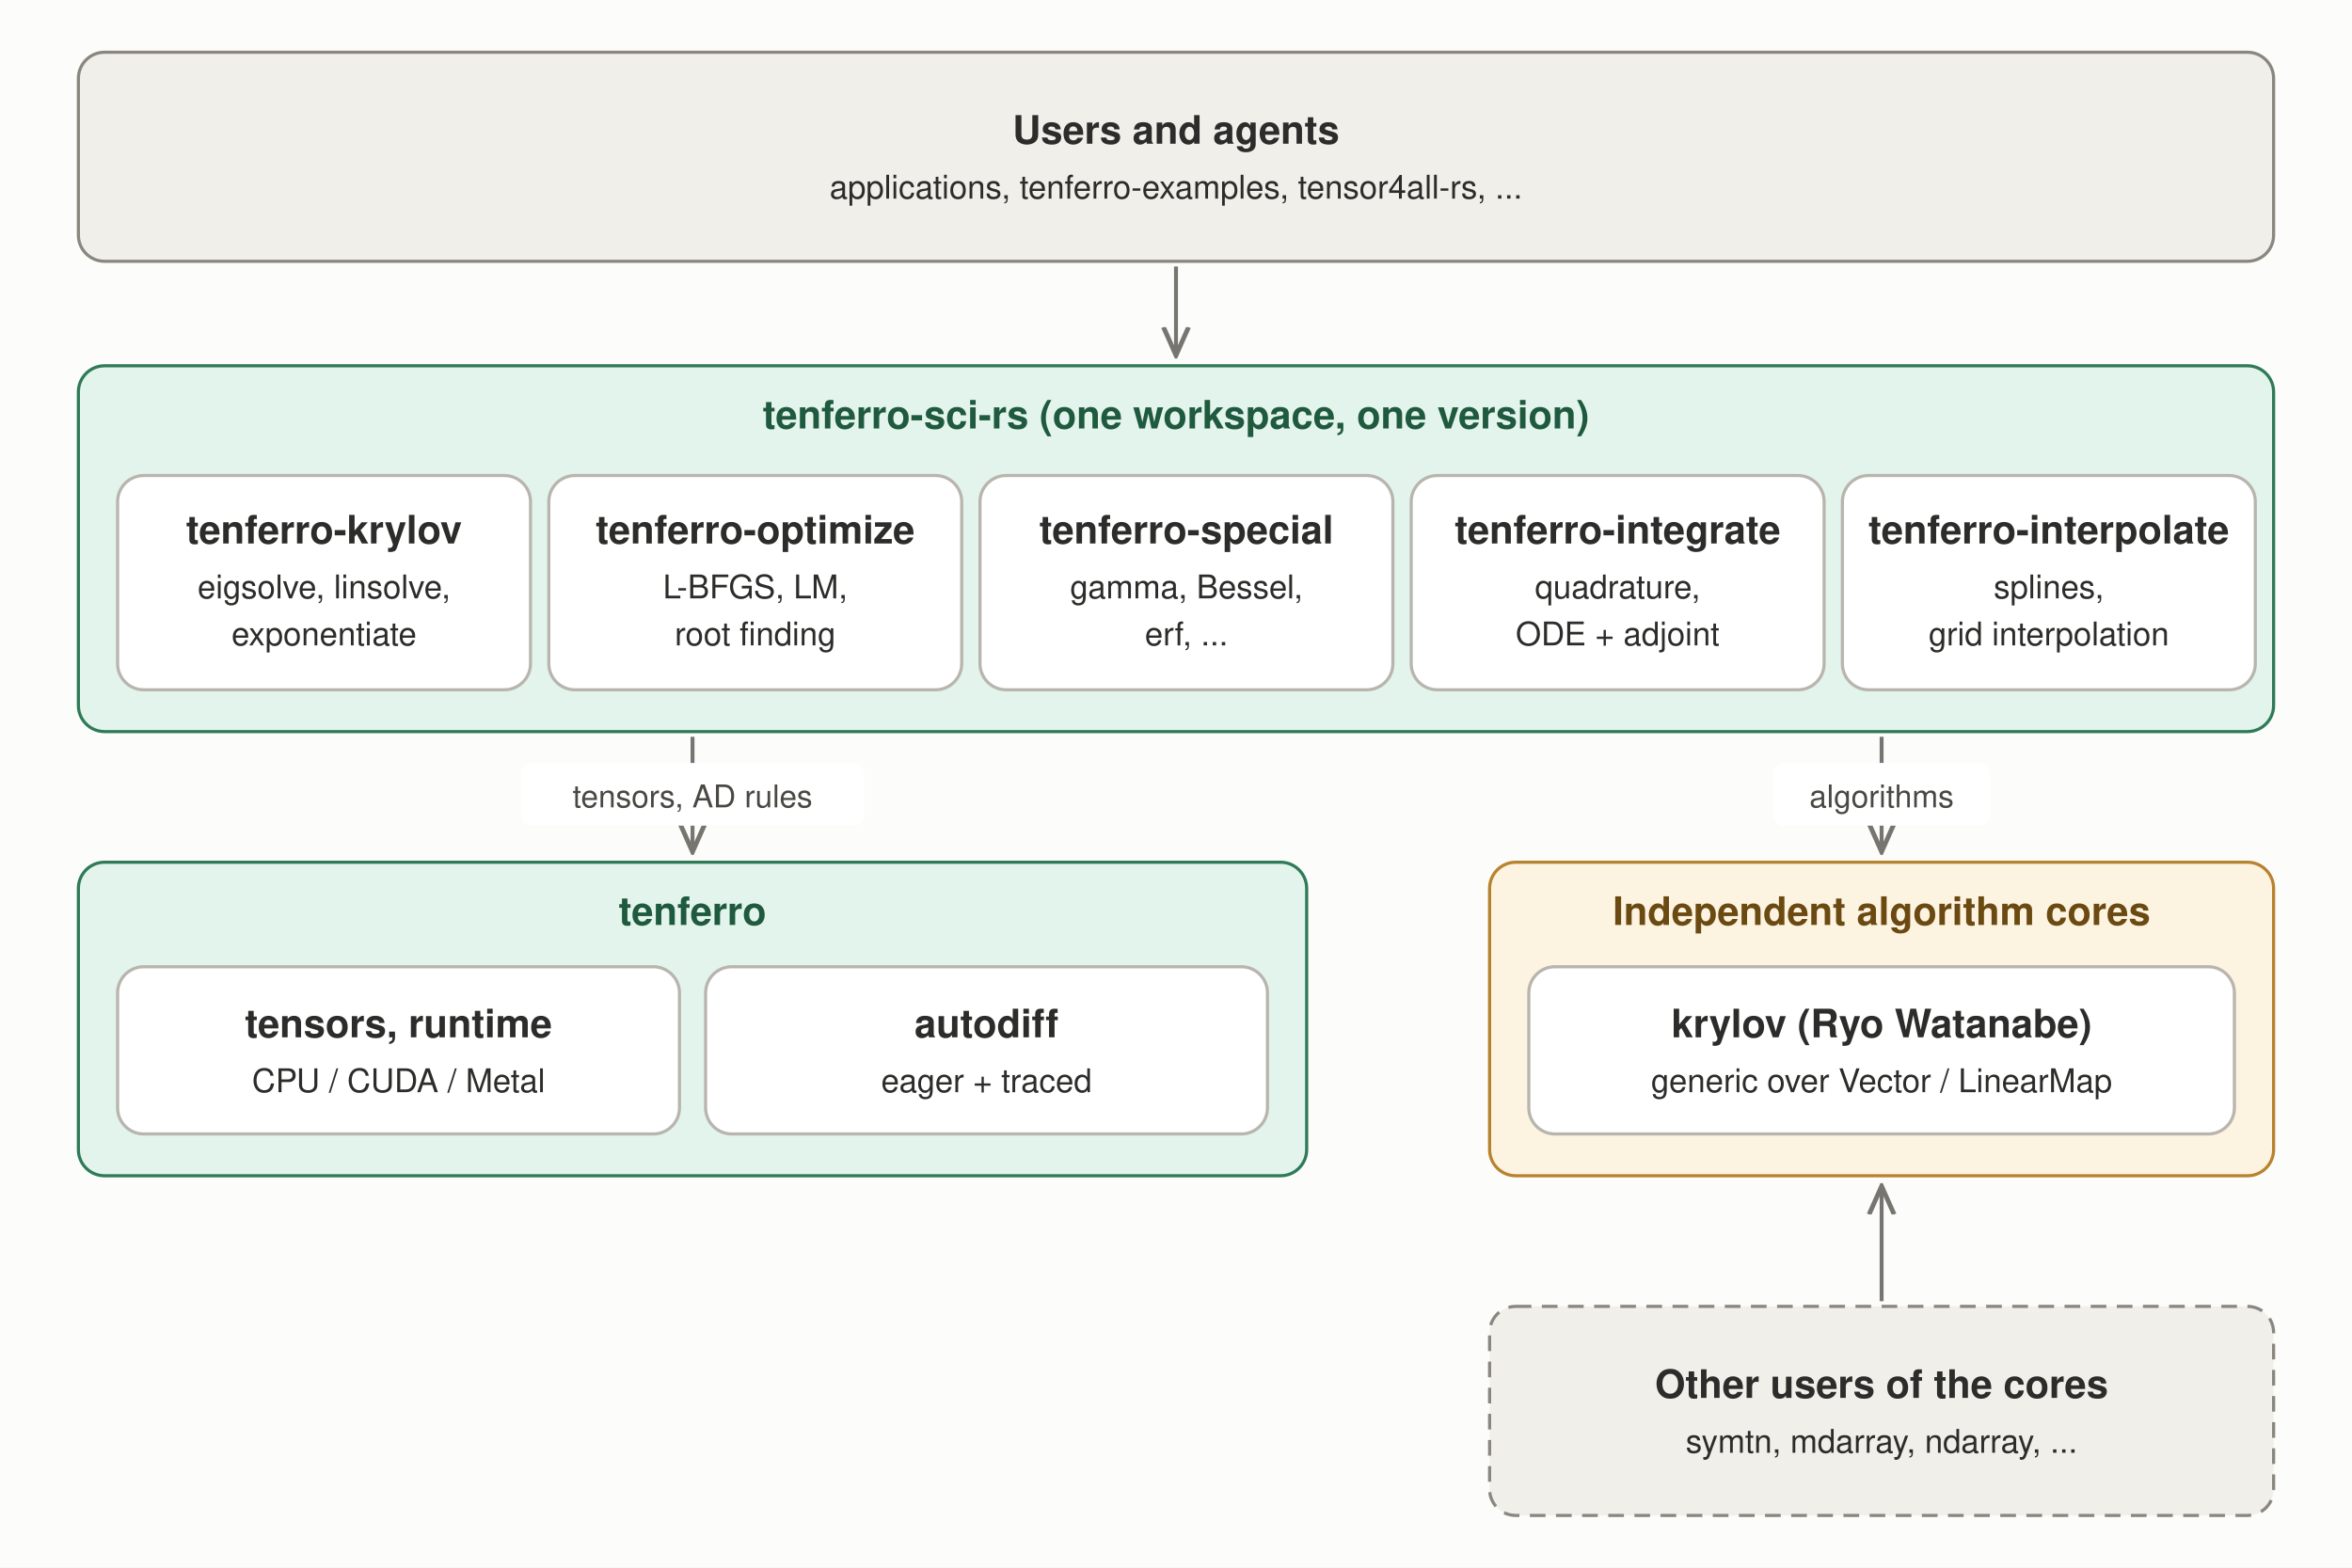
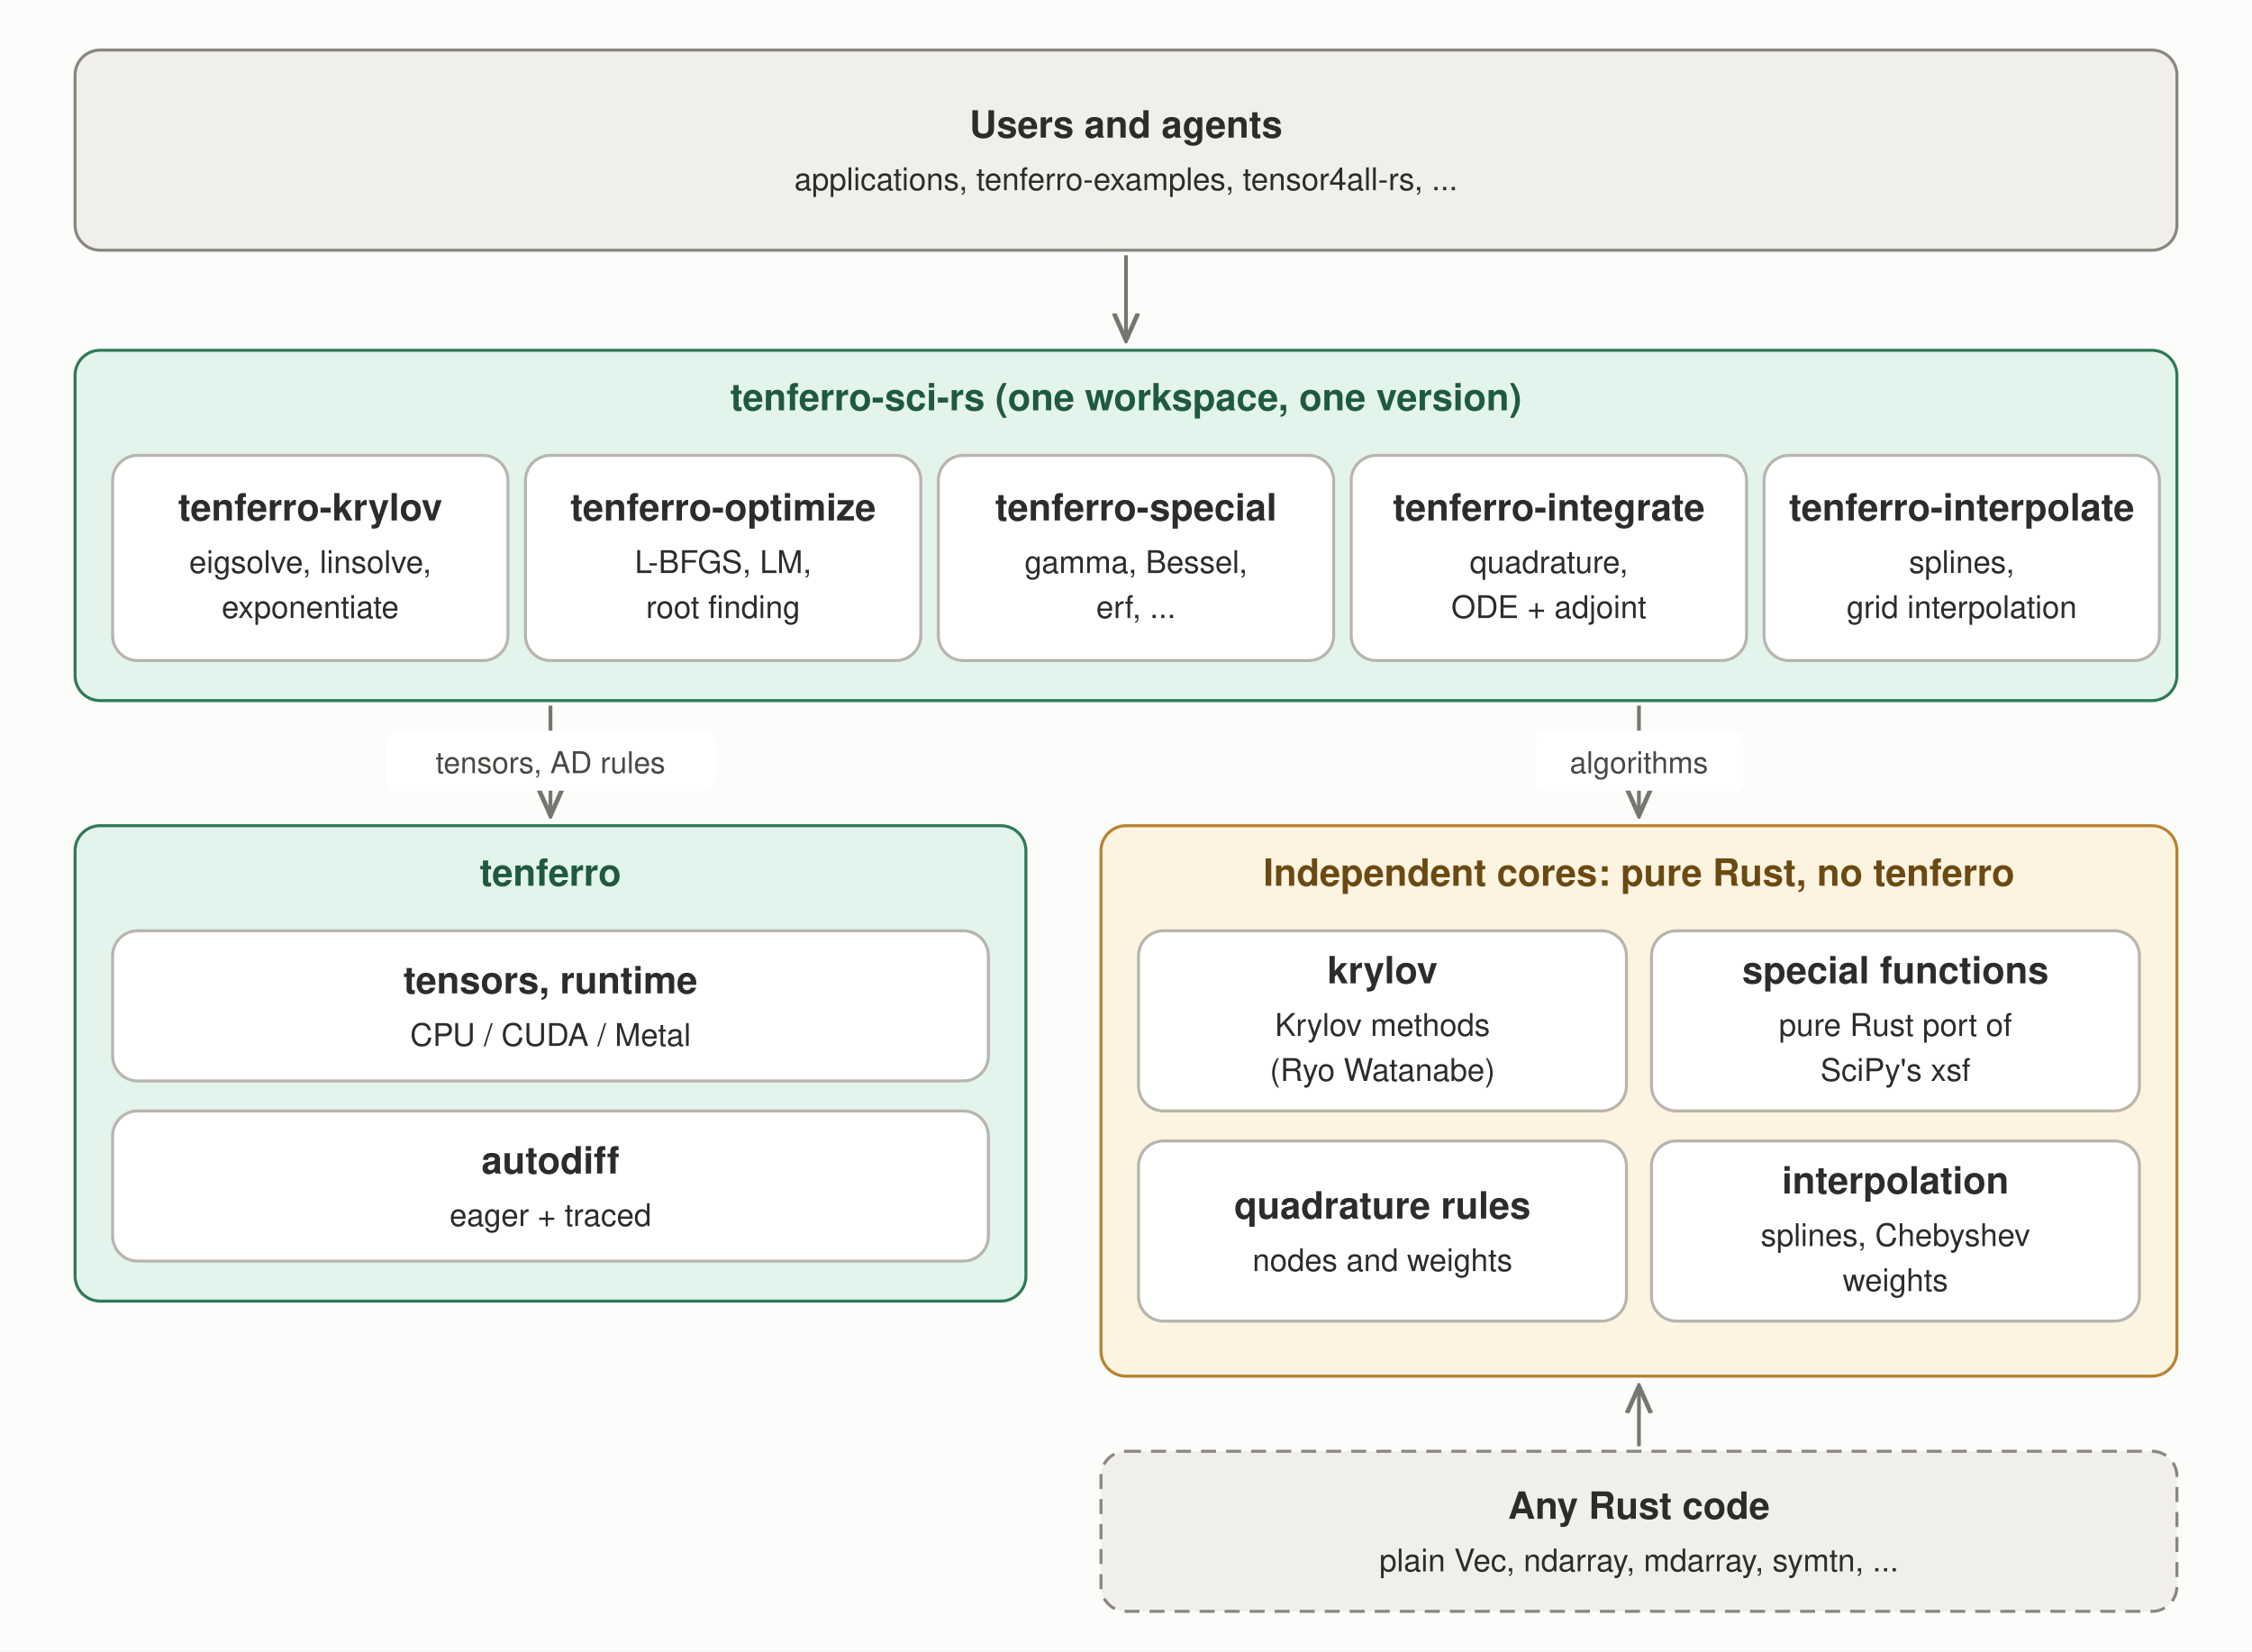
- <svg xmlns="http://www.w3.org/2000/svg" width="900" height="600" viewBox="0 0 900 600">
+ <svg xmlns="http://www.w3.org/2000/svg" width="900" height="660" viewBox="0 0 900 660">
  <defs>
    <marker id="head" viewBox="0 0 10 10" refX="9" refY="5" markerWidth="8" markerHeight="8" orient="auto-start-reverse">
      <path d="M 0 1 L 9 5 L 0 9" fill="none" stroke="#77756F" stroke-width="1.5" />
    </marker>
  </defs>
-   <rect width="900" height="600" fill="#FCFCFA" />
+   <rect width="900" height="660" fill="#FCFCFA" />
  <rect x="30" y="20" width="840" height="80" rx="10" fill="#F1EFEA" stroke="#8A8780" stroke-width="1.2" />
  <text x="450.0" y="55.0" font-family="-apple-system, BlinkMacSystemFont, 'Segoe UI', Helvetica, Arial, sans-serif" font-size="15" font-weight="600" fill="#2C2C2A" text-anchor="middle">Users and agents</text>
  <text x="450.0" y="76.0" font-family="-apple-system, BlinkMacSystemFont, 'Segoe UI', Helvetica, Arial, sans-serif" font-size="12.5" font-weight="400" fill="#2C2C2A" text-anchor="middle">applications, tenferro-examples, tensor4all-rs, ...</text>
  <rect x="30" y="140" width="840" height="140" rx="10" fill="#E3F4EC" stroke="#2F7A57" stroke-width="1.2" />
  <text x="450.0" y="164" font-family="-apple-system, BlinkMacSystemFont, 'Segoe UI', Helvetica, Arial, sans-serif" font-size="15" font-weight="600" fill="#1F5A3F" text-anchor="middle">tenferro-sci-rs  (one workspace, one version)</text>
  <rect x="45" y="182" width="158" height="82" rx="10" fill="#FFFFFF" stroke="#B8B5AE" stroke-width="1.2" />
  <text x="124.0" y="208.0" font-family="-apple-system, BlinkMacSystemFont, 'Segoe UI', Helvetica, Arial, sans-serif" font-size="15" font-weight="600" fill="#2C2C2A" text-anchor="middle">tenferro-krylov</text>
  <text x="124.0" y="229.0" font-family="-apple-system, BlinkMacSystemFont, 'Segoe UI', Helvetica, Arial, sans-serif" font-size="12.5" font-weight="400" fill="#2C2C2A" text-anchor="middle">eigsolve, linsolve,</text>
  <text x="124.0" y="247.0" font-family="-apple-system, BlinkMacSystemFont, 'Segoe UI', Helvetica, Arial, sans-serif" font-size="12.5" font-weight="400" fill="#2C2C2A" text-anchor="middle">exponentiate</text>
  <rect x="210" y="182" width="158" height="82" rx="10" fill="#FFFFFF" stroke="#B8B5AE" stroke-width="1.2" />
  <text x="289.0" y="208.0" font-family="-apple-system, BlinkMacSystemFont, 'Segoe UI', Helvetica, Arial, sans-serif" font-size="15" font-weight="600" fill="#2C2C2A" text-anchor="middle">tenferro-optimize</text>
  <text x="289.0" y="229.0" font-family="-apple-system, BlinkMacSystemFont, 'Segoe UI', Helvetica, Arial, sans-serif" font-size="12.5" font-weight="400" fill="#2C2C2A" text-anchor="middle">L-BFGS, LM,</text>
  <text x="289.0" y="247.0" font-family="-apple-system, BlinkMacSystemFont, 'Segoe UI', Helvetica, Arial, sans-serif" font-size="12.5" font-weight="400" fill="#2C2C2A" text-anchor="middle">root finding</text>
  <rect x="375" y="182" width="158" height="82" rx="10" fill="#FFFFFF" stroke="#B8B5AE" stroke-width="1.2" />
  <text x="454.0" y="208.0" font-family="-apple-system, BlinkMacSystemFont, 'Segoe UI', Helvetica, Arial, sans-serif" font-size="15" font-weight="600" fill="#2C2C2A" text-anchor="middle">tenferro-special</text>
  <text x="454.0" y="229.0" font-family="-apple-system, BlinkMacSystemFont, 'Segoe UI', Helvetica, Arial, sans-serif" font-size="12.5" font-weight="400" fill="#2C2C2A" text-anchor="middle">gamma, Bessel,</text>
  <text x="454.0" y="247.0" font-family="-apple-system, BlinkMacSystemFont, 'Segoe UI', Helvetica, Arial, sans-serif" font-size="12.5" font-weight="400" fill="#2C2C2A" text-anchor="middle">erf, ...</text>
  <rect x="540" y="182" width="158" height="82" rx="10" fill="#FFFFFF" stroke="#B8B5AE" stroke-width="1.2" />
  <text x="619.0" y="208.0" font-family="-apple-system, BlinkMacSystemFont, 'Segoe UI', Helvetica, Arial, sans-serif" font-size="15" font-weight="600" fill="#2C2C2A" text-anchor="middle">tenferro-integrate</text>
  <text x="619.0" y="229.0" font-family="-apple-system, BlinkMacSystemFont, 'Segoe UI', Helvetica, Arial, sans-serif" font-size="12.5" font-weight="400" fill="#2C2C2A" text-anchor="middle">quadrature,</text>
  <text x="619.0" y="247.0" font-family="-apple-system, BlinkMacSystemFont, 'Segoe UI', Helvetica, Arial, sans-serif" font-size="12.5" font-weight="400" fill="#2C2C2A" text-anchor="middle">ODE + adjoint</text>
  <rect x="705" y="182" width="158" height="82" rx="10" fill="#FFFFFF" stroke="#B8B5AE" stroke-width="1.2" />
  <text x="784.0" y="208.0" font-family="-apple-system, BlinkMacSystemFont, 'Segoe UI', Helvetica, Arial, sans-serif" font-size="15" font-weight="600" fill="#2C2C2A" text-anchor="middle">tenferro-interpolate</text>
  <text x="784.0" y="229.0" font-family="-apple-system, BlinkMacSystemFont, 'Segoe UI', Helvetica, Arial, sans-serif" font-size="12.5" font-weight="400" fill="#2C2C2A" text-anchor="middle">splines,</text>
  <text x="784.0" y="247.0" font-family="-apple-system, BlinkMacSystemFont, 'Segoe UI', Helvetica, Arial, sans-serif" font-size="12.5" font-weight="400" fill="#2C2C2A" text-anchor="middle">grid interpolation</text>
-   <rect x="30" y="330" width="470" height="120" rx="10" fill="#E3F4EC" stroke="#2F7A57" stroke-width="1.2" />
-   <text x="265.0" y="354" font-family="-apple-system, BlinkMacSystemFont, 'Segoe UI', Helvetica, Arial, sans-serif" font-size="15" font-weight="600" fill="#1F5A3F" text-anchor="middle">tenferro</text>
-   <rect x="45" y="370" width="215" height="64" rx="10" fill="#FFFFFF" stroke="#B8B5AE" stroke-width="1.2" />
-   <text x="152.5" y="397.0" font-family="-apple-system, BlinkMacSystemFont, 'Segoe UI', Helvetica, Arial, sans-serif" font-size="15" font-weight="600" fill="#2C2C2A" text-anchor="middle">tensors, runtime</text>
-   <text x="152.5" y="418.0" font-family="-apple-system, BlinkMacSystemFont, 'Segoe UI', Helvetica, Arial, sans-serif" font-size="12.5" font-weight="400" fill="#2C2C2A" text-anchor="middle">CPU / CUDA / Metal</text>
-   <rect x="270" y="370" width="215" height="64" rx="10" fill="#FFFFFF" stroke="#B8B5AE" stroke-width="1.2" />
-   <text x="377.5" y="397.0" font-family="-apple-system, BlinkMacSystemFont, 'Segoe UI', Helvetica, Arial, sans-serif" font-size="15" font-weight="600" fill="#2C2C2A" text-anchor="middle">autodiff</text>
-   <text x="377.5" y="418.0" font-family="-apple-system, BlinkMacSystemFont, 'Segoe UI', Helvetica, Arial, sans-serif" font-size="12.5" font-weight="400" fill="#2C2C2A" text-anchor="middle">eager + traced</text>
-   <rect x="570" y="330" width="300" height="120" rx="10" fill="#FDF3E1" stroke="#B7832F" stroke-width="1.2" />
-   <text x="720.0" y="354" font-family="-apple-system, BlinkMacSystemFont, 'Segoe UI', Helvetica, Arial, sans-serif" font-size="15" font-weight="600" fill="#6B4A12" text-anchor="middle">Independent algorithm cores</text>
-   <rect x="585" y="370" width="270" height="64" rx="10" fill="#FFFFFF" stroke="#B8B5AE" stroke-width="1.2" />
-   <text x="720.0" y="397.0" font-family="-apple-system, BlinkMacSystemFont, 'Segoe UI', Helvetica, Arial, sans-serif" font-size="15" font-weight="600" fill="#2C2C2A" text-anchor="middle">krylov (Ryo Watanabe)</text>
-   <text x="720.0" y="418.0" font-family="-apple-system, BlinkMacSystemFont, 'Segoe UI', Helvetica, Arial, sans-serif" font-size="12.5" font-weight="400" fill="#2C2C2A" text-anchor="middle">generic over Vector / LinearMap</text>
-   <rect x="570" y="500" width="300" height="80" rx="10" fill="#F1EFEA" stroke="#8A8780" stroke-width="1.2" stroke-dasharray="6 4" />
-   <text x="720.0" y="535.0" font-family="-apple-system, BlinkMacSystemFont, 'Segoe UI', Helvetica, Arial, sans-serif" font-size="15" font-weight="600" fill="#2C2C2A" text-anchor="middle">Other users of the cores</text>
-   <text x="720.0" y="556.0" font-family="-apple-system, BlinkMacSystemFont, 'Segoe UI', Helvetica, Arial, sans-serif" font-size="12.5" font-weight="400" fill="#2C2C2A" text-anchor="middle">symtn, mdarray, ndarray, ...</text>
+   <rect x="30" y="330" width="380" height="190" rx="10" fill="#E3F4EC" stroke="#2F7A57" stroke-width="1.2" />
+   <text x="220.0" y="354" font-family="-apple-system, BlinkMacSystemFont, 'Segoe UI', Helvetica, Arial, sans-serif" font-size="15" font-weight="600" fill="#1F5A3F" text-anchor="middle">tenferro</text>
+   <rect x="45" y="372" width="350" height="60" rx="10" fill="#FFFFFF" stroke="#B8B5AE" stroke-width="1.2" />
+   <text x="220.0" y="397.0" font-family="-apple-system, BlinkMacSystemFont, 'Segoe UI', Helvetica, Arial, sans-serif" font-size="15" font-weight="600" fill="#2C2C2A" text-anchor="middle">tensors, runtime</text>
+   <text x="220.0" y="418.0" font-family="-apple-system, BlinkMacSystemFont, 'Segoe UI', Helvetica, Arial, sans-serif" font-size="12.5" font-weight="400" fill="#2C2C2A" text-anchor="middle">CPU / CUDA / Metal</text>
+   <rect x="45" y="444" width="350" height="60" rx="10" fill="#FFFFFF" stroke="#B8B5AE" stroke-width="1.2" />
+   <text x="220.0" y="469.0" font-family="-apple-system, BlinkMacSystemFont, 'Segoe UI', Helvetica, Arial, sans-serif" font-size="15" font-weight="600" fill="#2C2C2A" text-anchor="middle">autodiff</text>
+   <text x="220.0" y="490.0" font-family="-apple-system, BlinkMacSystemFont, 'Segoe UI', Helvetica, Arial, sans-serif" font-size="12.5" font-weight="400" fill="#2C2C2A" text-anchor="middle">eager + traced</text>
+   <rect x="440" y="330" width="430" height="220" rx="10" fill="#FDF3E1" stroke="#B7832F" stroke-width="1.2" />
+   <text x="655.0" y="354" font-family="-apple-system, BlinkMacSystemFont, 'Segoe UI', Helvetica, Arial, sans-serif" font-size="15" font-weight="600" fill="#6B4A12" text-anchor="middle">Independent cores: pure Rust, no tenferro</text>
+   <rect x="455" y="372" width="195" height="72" rx="10" fill="#FFFFFF" stroke="#B8B5AE" stroke-width="1.2" />
+   <text x="552.5" y="393.0" font-family="-apple-system, BlinkMacSystemFont, 'Segoe UI', Helvetica, Arial, sans-serif" font-size="15" font-weight="600" fill="#2C2C2A" text-anchor="middle">krylov</text>
+   <text x="552.5" y="414.0" font-family="-apple-system, BlinkMacSystemFont, 'Segoe UI', Helvetica, Arial, sans-serif" font-size="12.5" font-weight="400" fill="#2C2C2A" text-anchor="middle">Krylov methods</text>
+   <text x="552.5" y="432.0" font-family="-apple-system, BlinkMacSystemFont, 'Segoe UI', Helvetica, Arial, sans-serif" font-size="12.5" font-weight="400" fill="#2C2C2A" text-anchor="middle">(Ryo Watanabe)</text>
+   <rect x="660" y="372" width="195" height="72" rx="10" fill="#FFFFFF" stroke="#B8B5AE" stroke-width="1.2" />
+   <text x="757.5" y="393.0" font-family="-apple-system, BlinkMacSystemFont, 'Segoe UI', Helvetica, Arial, sans-serif" font-size="15" font-weight="600" fill="#2C2C2A" text-anchor="middle">special functions</text>
+   <text x="757.5" y="414.0" font-family="-apple-system, BlinkMacSystemFont, 'Segoe UI', Helvetica, Arial, sans-serif" font-size="12.5" font-weight="400" fill="#2C2C2A" text-anchor="middle">pure Rust port of</text>
+   <text x="757.5" y="432.0" font-family="-apple-system, BlinkMacSystemFont, 'Segoe UI', Helvetica, Arial, sans-serif" font-size="12.5" font-weight="400" fill="#2C2C2A" text-anchor="middle">SciPy's xsf</text>
+   <rect x="455" y="456" width="195" height="72" rx="10" fill="#FFFFFF" stroke="#B8B5AE" stroke-width="1.2" />
+   <text x="552.5" y="487.0" font-family="-apple-system, BlinkMacSystemFont, 'Segoe UI', Helvetica, Arial, sans-serif" font-size="15" font-weight="600" fill="#2C2C2A" text-anchor="middle">quadrature rules</text>
+   <text x="552.5" y="508.0" font-family="-apple-system, BlinkMacSystemFont, 'Segoe UI', Helvetica, Arial, sans-serif" font-size="12.5" font-weight="400" fill="#2C2C2A" text-anchor="middle">nodes and weights</text>
+   <rect x="660" y="456" width="195" height="72" rx="10" fill="#FFFFFF" stroke="#B8B5AE" stroke-width="1.2" />
+   <text x="757.5" y="477.0" font-family="-apple-system, BlinkMacSystemFont, 'Segoe UI', Helvetica, Arial, sans-serif" font-size="15" font-weight="600" fill="#2C2C2A" text-anchor="middle">interpolation</text>
+   <text x="757.5" y="498.0" font-family="-apple-system, BlinkMacSystemFont, 'Segoe UI', Helvetica, Arial, sans-serif" font-size="12.5" font-weight="400" fill="#2C2C2A" text-anchor="middle">splines, Chebyshev</text>
+   <text x="757.5" y="516.0" font-family="-apple-system, BlinkMacSystemFont, 'Segoe UI', Helvetica, Arial, sans-serif" font-size="12.5" font-weight="400" fill="#2C2C2A" text-anchor="middle">weights</text>
+   <rect x="440" y="580" width="430" height="64" rx="10" fill="#F1EFEA" stroke="#8A8780" stroke-width="1.2" stroke-dasharray="6 4" />
+   <text x="655.0" y="607.0" font-family="-apple-system, BlinkMacSystemFont, 'Segoe UI', Helvetica, Arial, sans-serif" font-size="15" font-weight="600" fill="#2C2C2A" text-anchor="middle">Any Rust code</text>
+   <text x="655.0" y="628.0" font-family="-apple-system, BlinkMacSystemFont, 'Segoe UI', Helvetica, Arial, sans-serif" font-size="12.5" font-weight="400" fill="#2C2C2A" text-anchor="middle">plain Vec, ndarray, mdarray, symtn, ...</text>
  <path d="M 450 102 L 450 136" fill="none" stroke="#77756F" stroke-width="1.5" marker-end="url(#head)" />
-   <path d="M 265 282 L 265 326" fill="none" stroke="#77756F" stroke-width="1.5" marker-end="url(#head)" />
-   <rect x="199.35" y="292.0" width="131.3" height="24" rx="4" fill="#FFFFFF" />
-   <text x="265" y="309.0" font-family="-apple-system, BlinkMacSystemFont, 'Segoe UI', Helvetica, Arial, sans-serif" font-size="12" font-weight="400" fill="#4A4844" text-anchor="middle">tensors, AD rules</text>
-   <path d="M 720 282 L 720 326" fill="none" stroke="#77756F" stroke-width="1.5" marker-end="url(#head)" />
-   <rect x="678.5" y="292.0" width="83.0" height="24" rx="4" fill="#FFFFFF" />
-   <text x="720" y="309.0" font-family="-apple-system, BlinkMacSystemFont, 'Segoe UI', Helvetica, Arial, sans-serif" font-size="12" font-weight="400" fill="#4A4844" text-anchor="middle">algorithms</text>
-   <path d="M 720 498 L 720 454" fill="none" stroke="#77756F" stroke-width="1.5" marker-end="url(#head)" />
+   <path d="M 220 282 L 220 326" fill="none" stroke="#77756F" stroke-width="1.5" marker-end="url(#head)" />
+   <rect x="154.35" y="292.0" width="131.3" height="24" rx="4" fill="#FFFFFF" />
+   <text x="220" y="309.0" font-family="-apple-system, BlinkMacSystemFont, 'Segoe UI', Helvetica, Arial, sans-serif" font-size="12" font-weight="400" fill="#4A4844" text-anchor="middle">tensors, AD rules</text>
+   <path d="M 655 282 L 655 326" fill="none" stroke="#77756F" stroke-width="1.5" marker-end="url(#head)" />
+   <rect x="613.5" y="292.0" width="83.0" height="24" rx="4" fill="#FFFFFF" />
+   <text x="655" y="309.0" font-family="-apple-system, BlinkMacSystemFont, 'Segoe UI', Helvetica, Arial, sans-serif" font-size="12" font-weight="400" fill="#4A4844" text-anchor="middle">algorithms</text>
+   <path d="M 655 578 L 655 554" fill="none" stroke="#77756F" stroke-width="1.5" marker-end="url(#head)" />
</svg>
